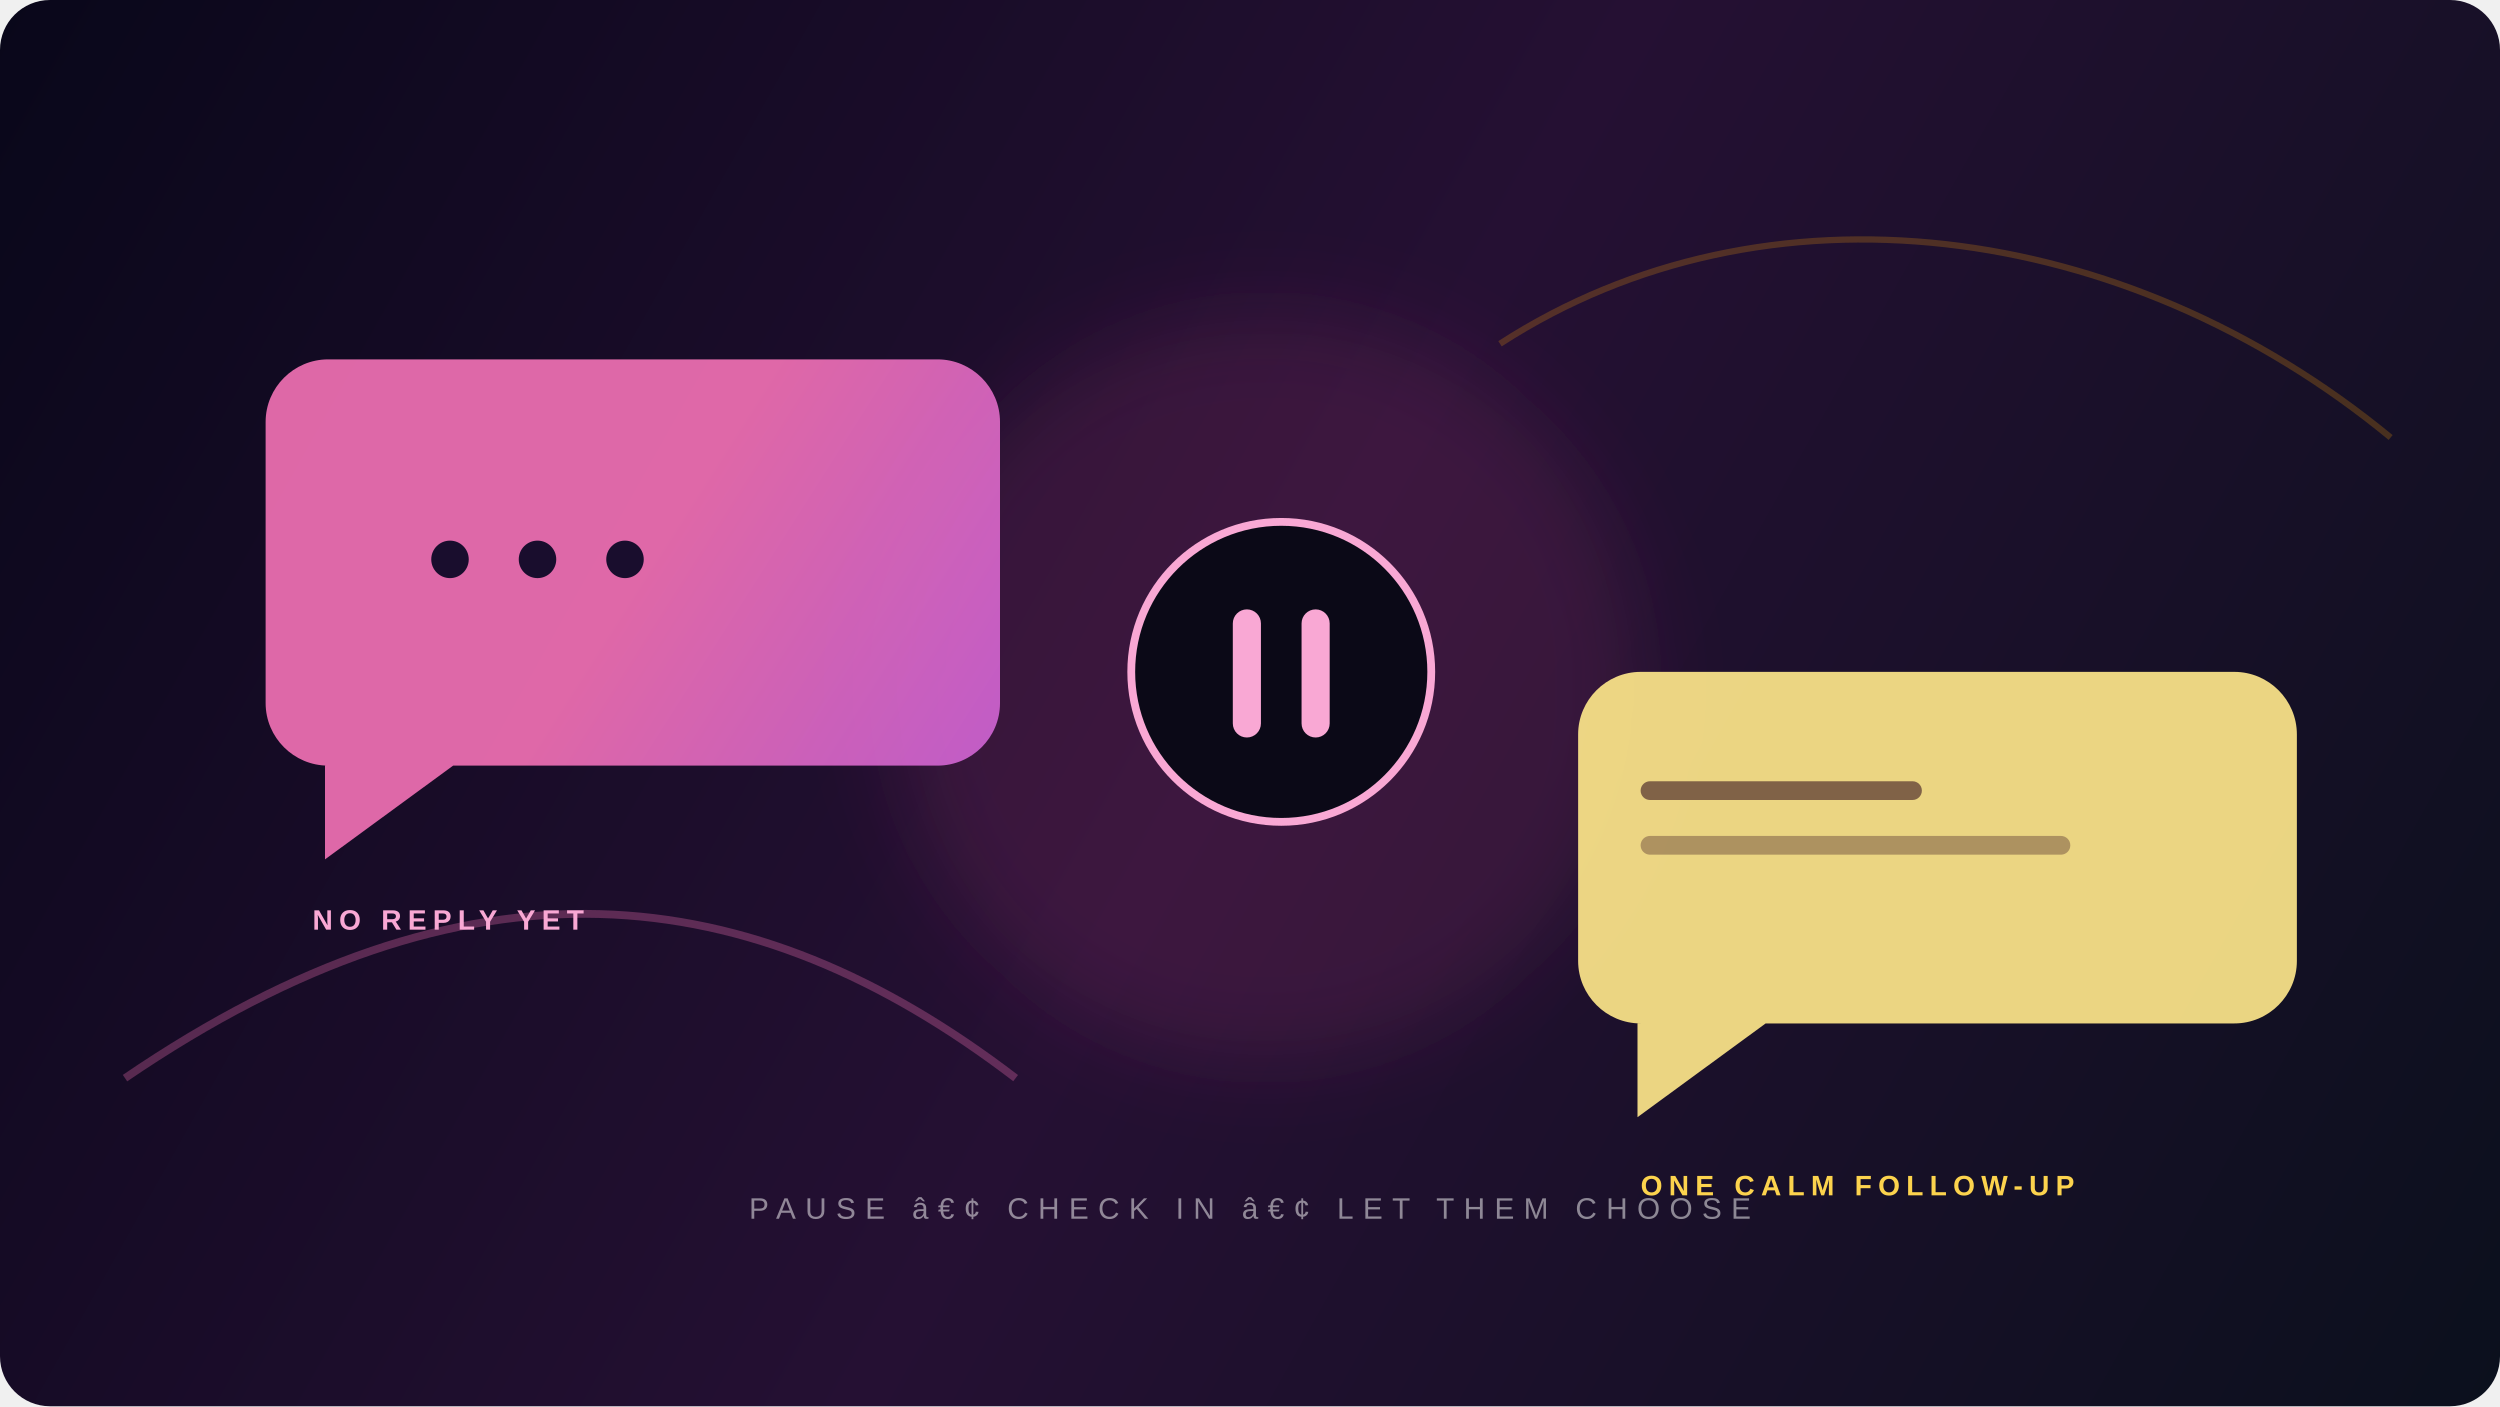
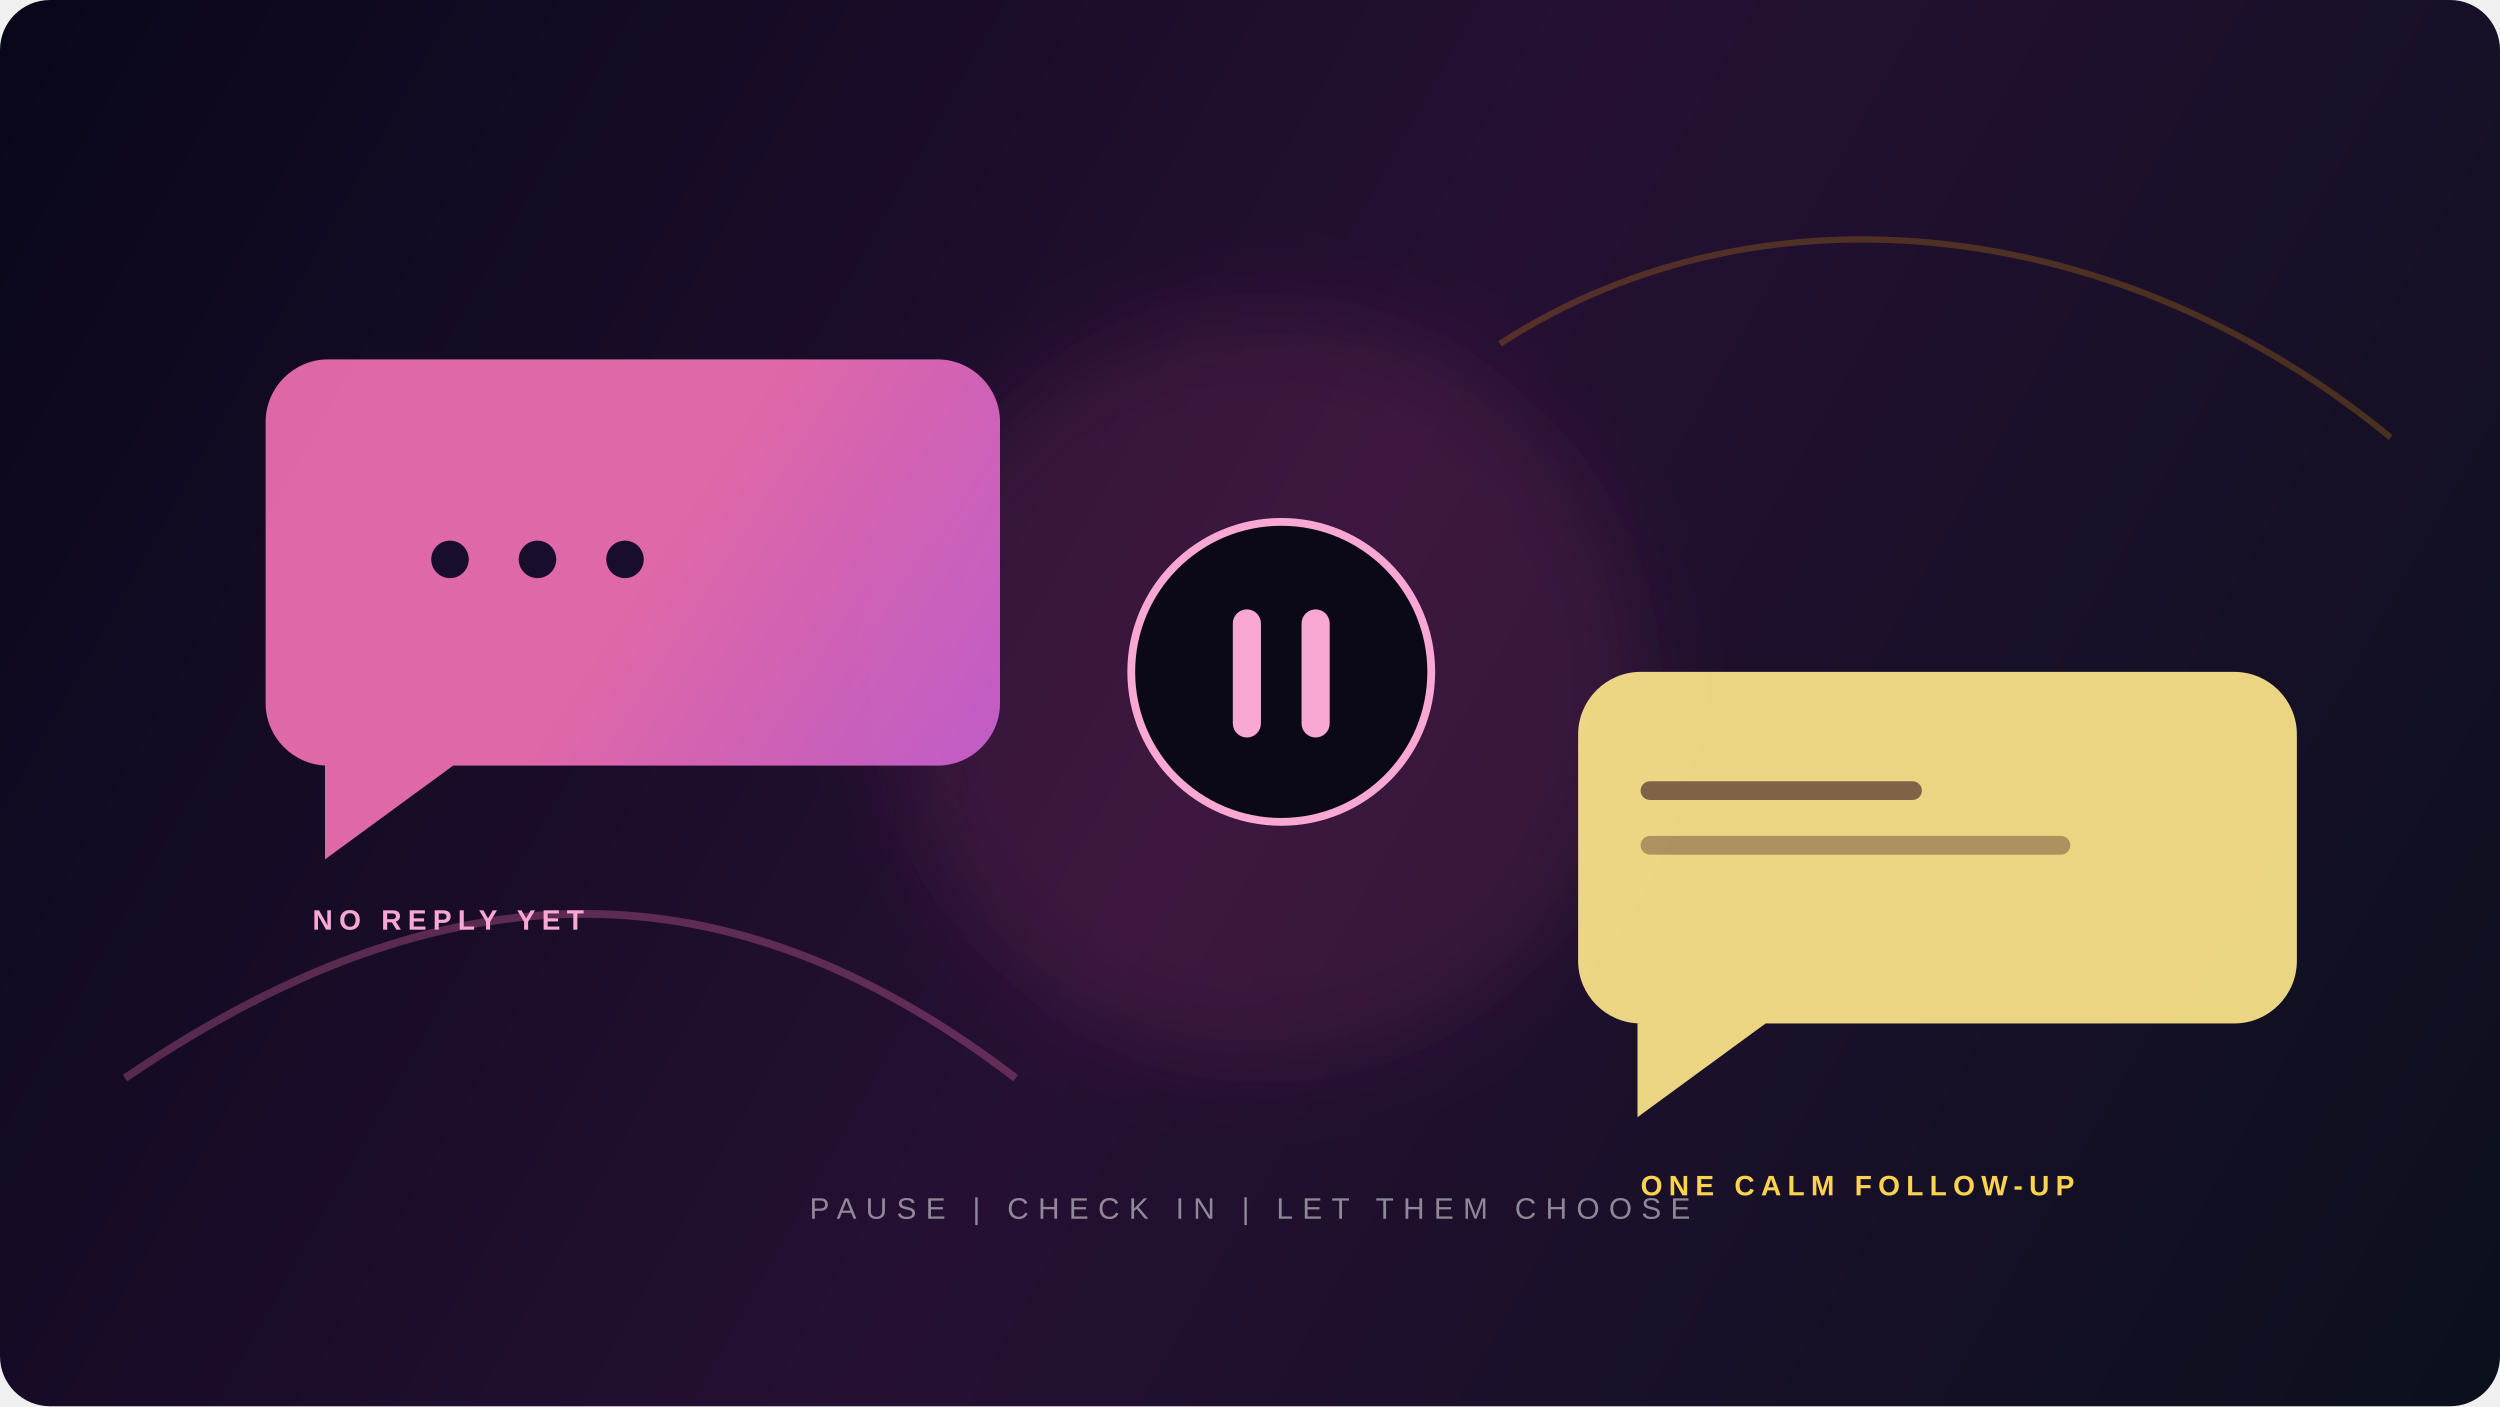
<svg xmlns="http://www.w3.org/2000/svg" width="1600" height="900" viewBox="0 0 1600 900" fill="none" role="img" aria-labelledby="title desc">
  <defs>
    <linearGradient id="bg" x1="0" y1="0" x2="1600" y2="900" gradientUnits="userSpaceOnUse">
      <stop stop-color="#09071A" />
      <stop offset="0.5" stop-color="#251033" />
      <stop offset="1" stop-color="#0B101D" />
    </linearGradient>
    <linearGradient id="pink" x1="210" y1="190" x2="650" y2="470" gradientUnits="userSpaceOnUse">
      <stop stop-color="#F472B6" />
      <stop offset="1" stop-color="#A855F7" />
    </linearGradient>
    <linearGradient id="amber" x1="1020" y1="470" x2="1380" y2="700" gradientUnits="userSpaceOnUse">
      <stop stop-color="#FDE68A" />
      <stop offset="1" stop-color="#F97316" />
    </linearGradient>
    <filter id="glow" x="-80%" y="-80%" width="260%" height="260%">
      <feGaussianBlur stdDeviation="28" />
    </filter>
  </defs>
  <rect width="1600" height="900" rx="32" fill="url(#bg)" />
  <circle cx="810" cy="440" r="240" fill="#EC4899" fill-opacity="0.12" filter="url(#glow)" />
  <path d="M80 690C300 540 480 560 650 690" stroke="#F472B6" stroke-opacity="0.3" stroke-width="5" />
  <path d="M960 220C1130 110 1360 140 1530 280" stroke="#F59E0B" stroke-opacity="0.23" stroke-width="4" />
  <g transform="translate(170 230)">
    <path d="M0 40C0 18 18 0 40 0H430C452 0 470 18 470 40V220C470 242 452 260 430 260H120L38 320V260H40C18 260 0 242 0 220V40Z" fill="url(#pink)" fill-opacity="0.9" />
    <circle cx="118" cy="128" r="12" fill="#190D2D" />
    <circle cx="174" cy="128" r="12" fill="#190D2D" />
    <circle cx="230" cy="128" r="12" fill="#190D2D" />
    <text x="30" y="365" fill="#F9A8D4" font-family="Arial,sans-serif" font-size="18" font-weight="700" letter-spacing="4">NO REPLY YET</text>
  </g>
  <g transform="translate(1010 430)">
    <path d="M0 40C0 18 18 0 40 0H420C442 0 460 18 460 40V185C460 207 442 225 420 225H120L38 285V225H40C18 225 0 207 0 185V40Z" fill="url(#amber)" fill-opacity="0.92" />
    <rect x="40" y="70" width="180" height="12" rx="6" fill="#3A1621" fill-opacity="0.6" />
    <rect x="40" y="105" width="275" height="12" rx="6" fill="#3A1621" fill-opacity="0.35" />
    <text x="40" y="335" fill="#FCD34D" font-family="Arial,sans-serif" font-size="18" font-weight="700" letter-spacing="4">ONE CALM FOLLOW-UP</text>
  </g>
  <circle cx="820" cy="430" r="96" fill="#0B0917" stroke="#F9A8D4" stroke-width="5" />
  <rect x="789" y="390" width="18" height="82" rx="9" fill="#F9A8D4" />
  <rect x="833" y="390" width="18" height="82" rx="9" fill="#F9A8D4" />
-   <text x="800" y="780" text-anchor="middle" fill="#FFFFFF" fill-opacity="0.5" font-family="Arial,sans-serif" font-size="19" letter-spacing="6">PAUSE  â€¢  CHECK IN  â€¢  LET THEM CHOOSE</text>
+   <text x="800" y="780" text-anchor="middle" fill="#FFFFFF" fill-opacity="0.5" font-family="Arial,sans-serif" font-size="19" letter-spacing="6">PAUSE  |  CHECK IN  |  LET THEM CHOOSE</text>
</svg>
